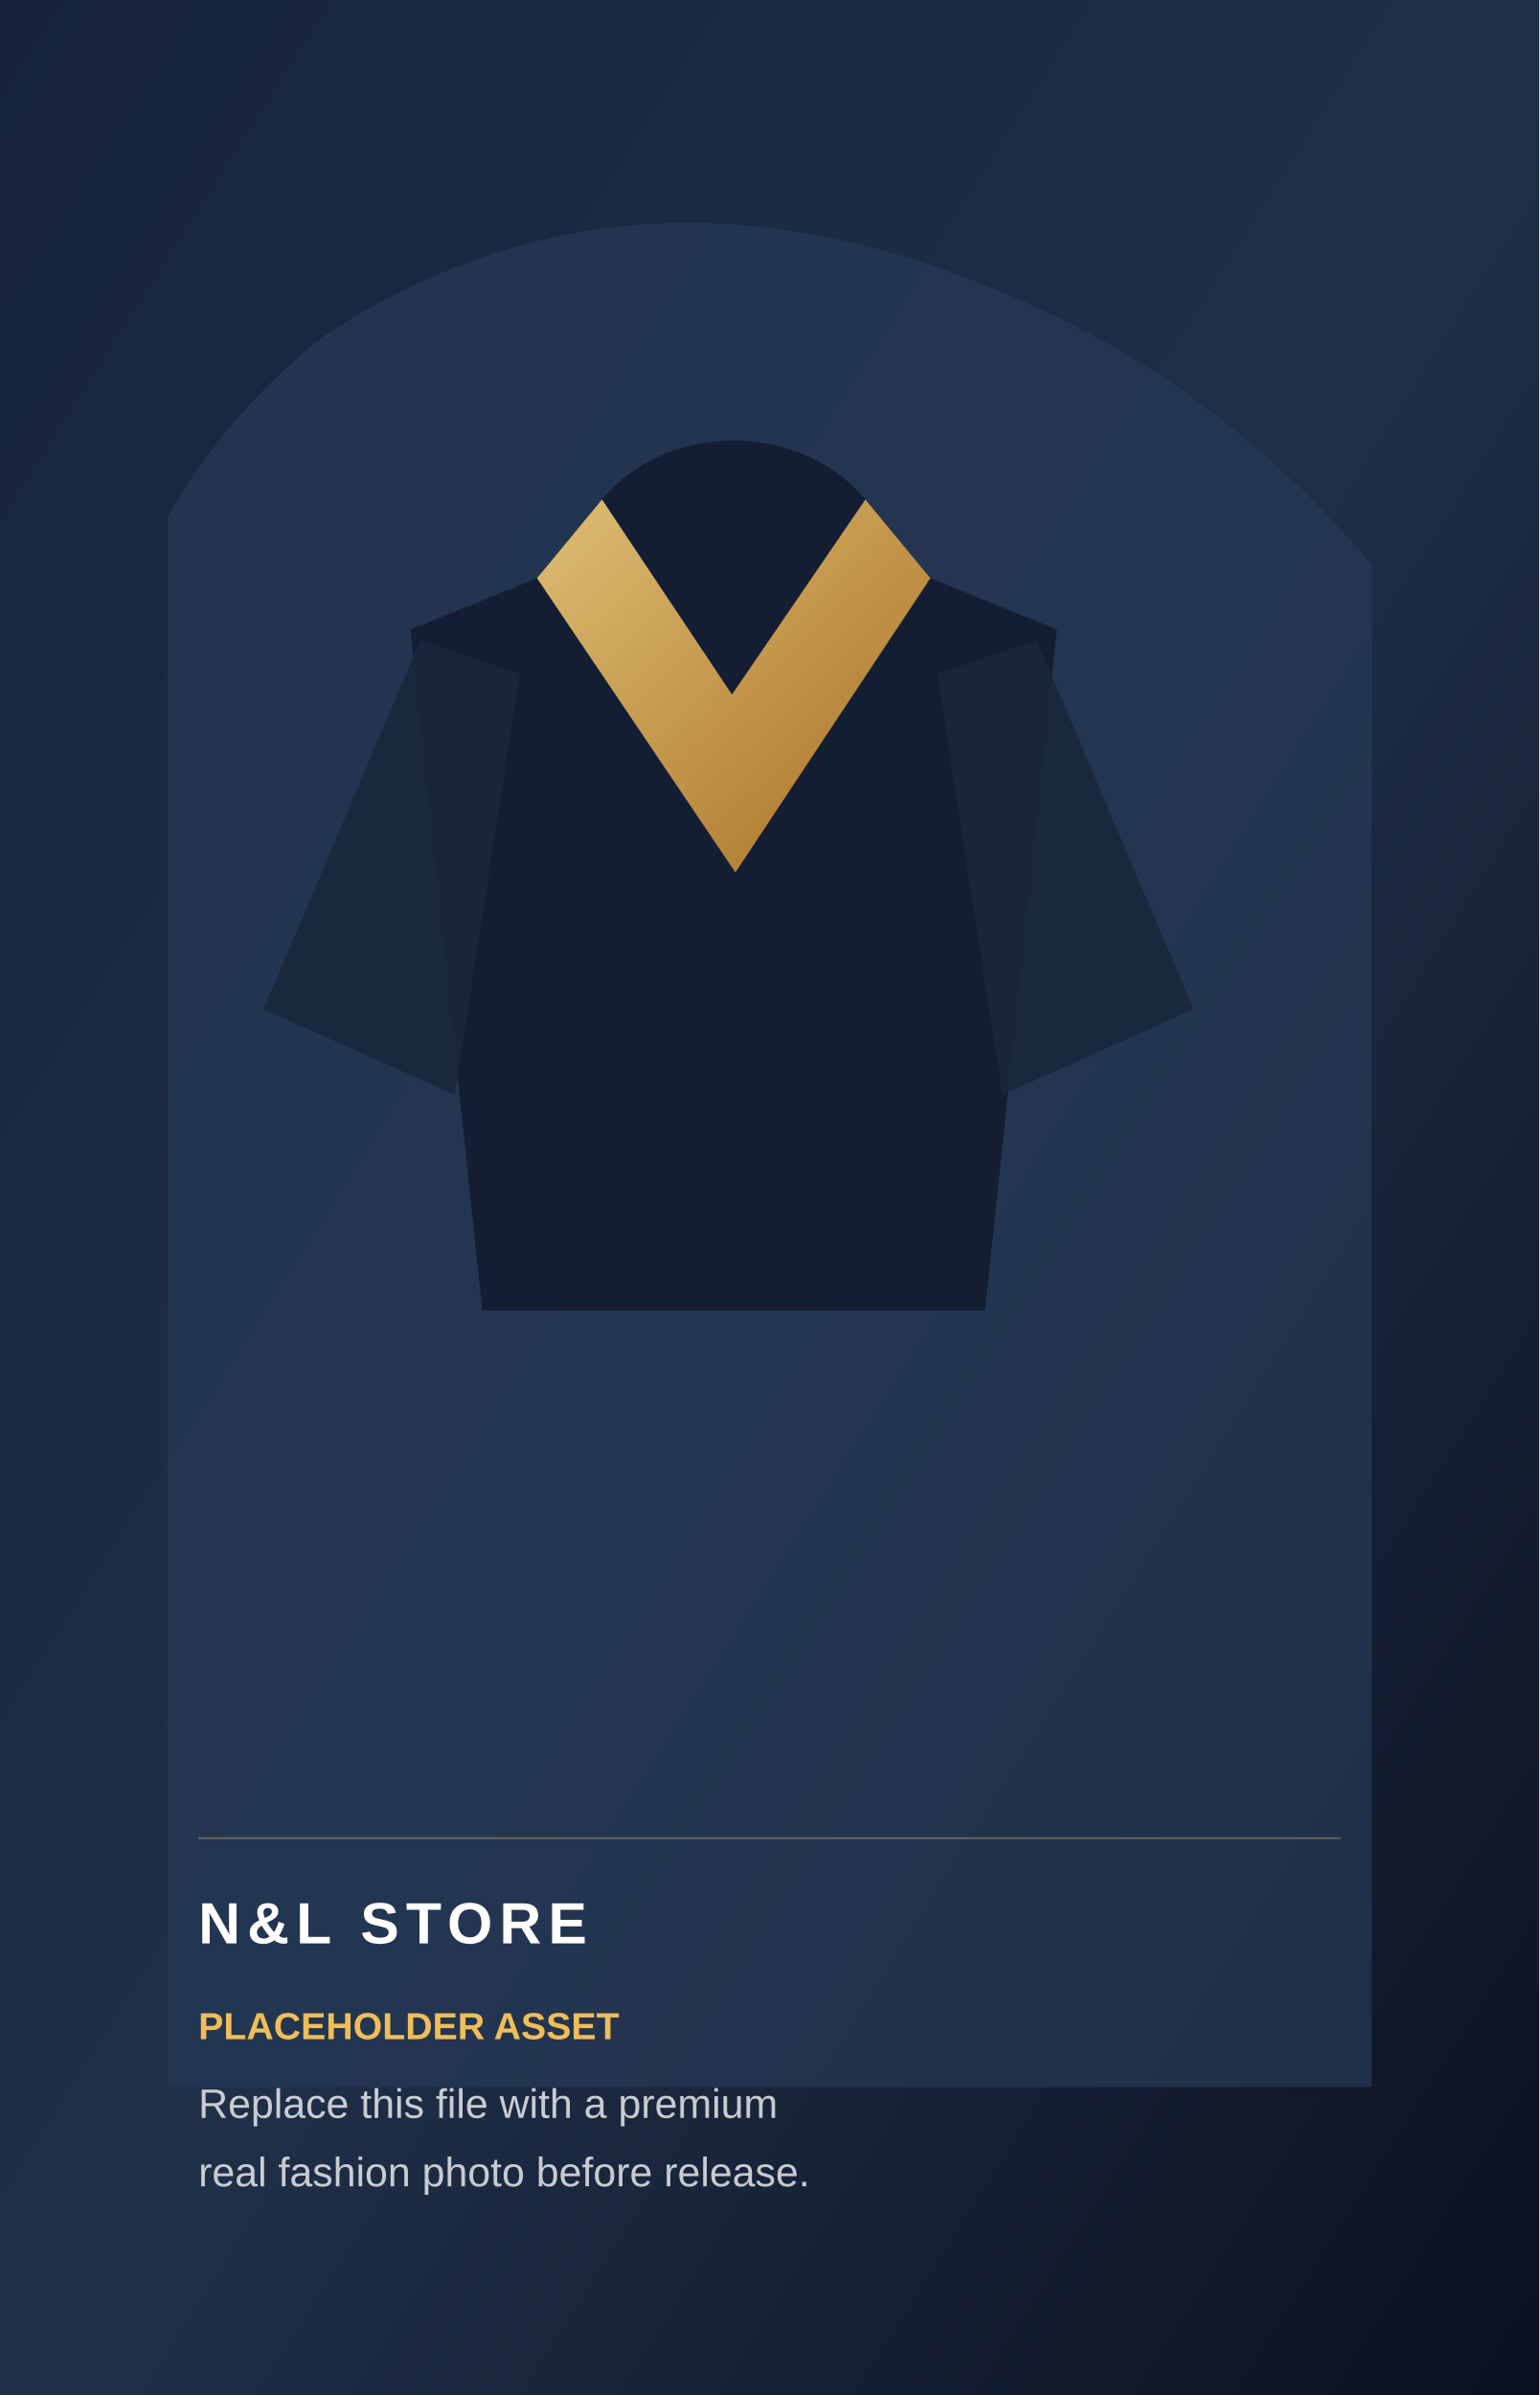
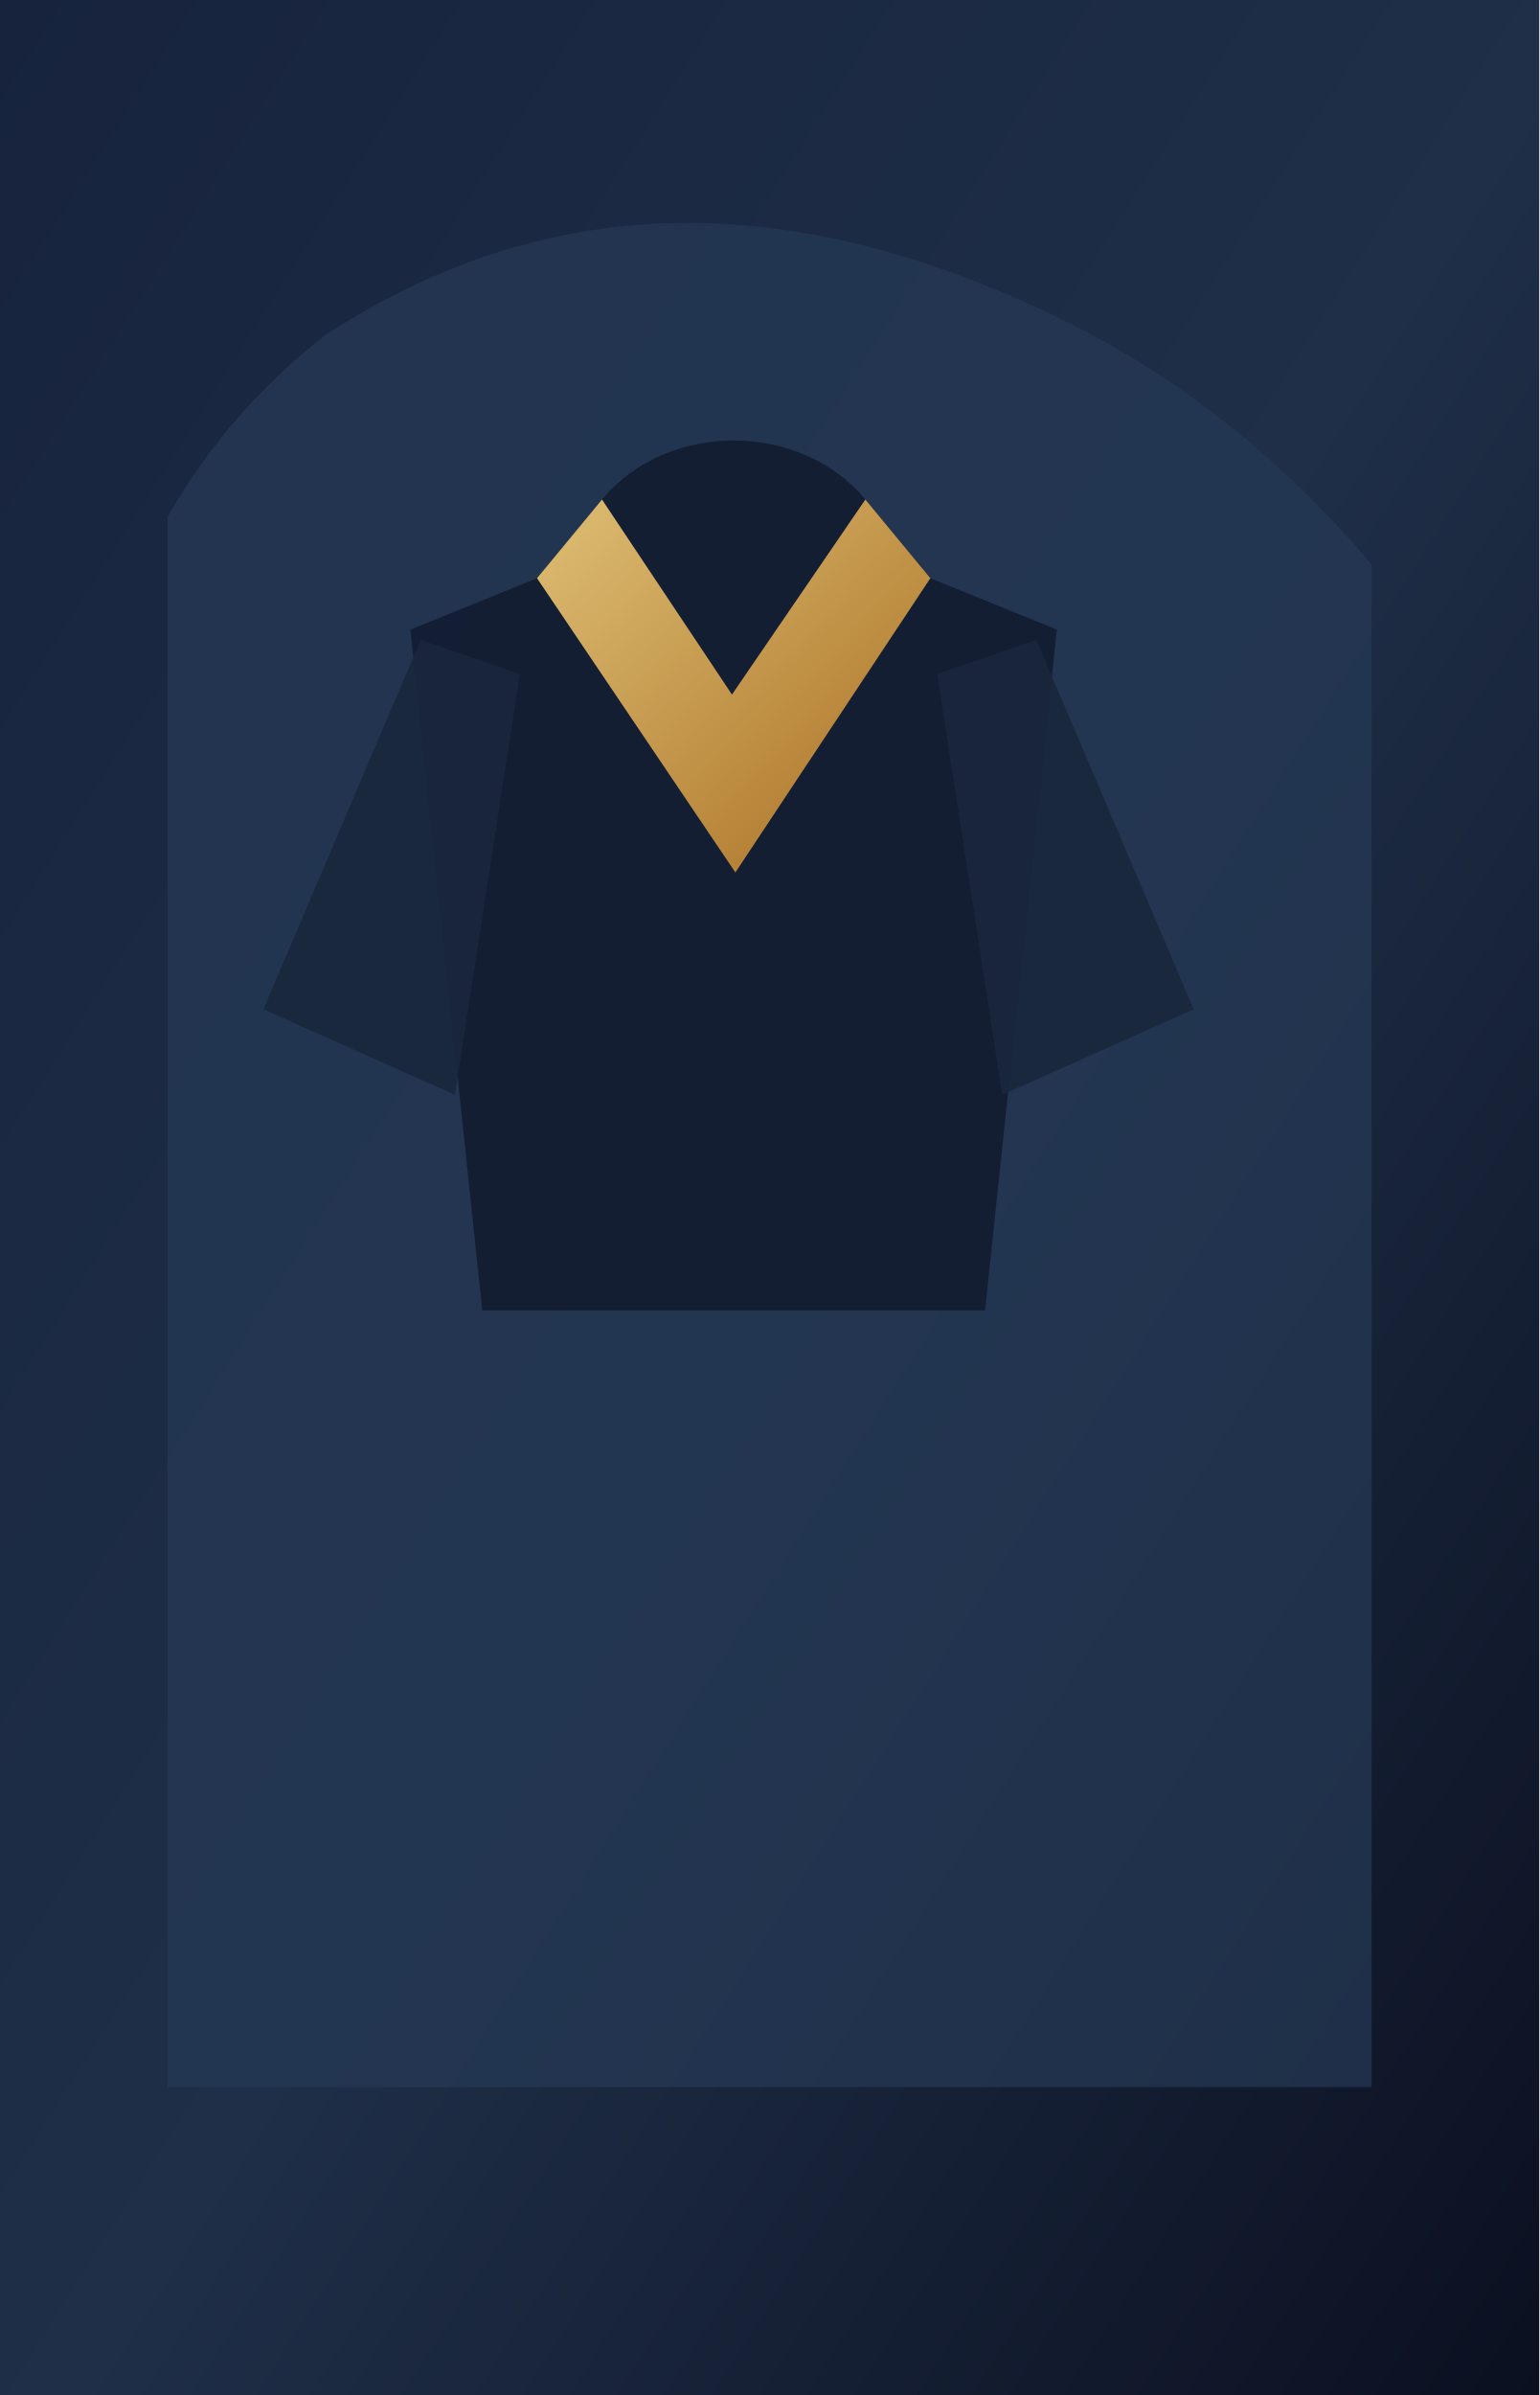
<svg xmlns="http://www.w3.org/2000/svg" viewBox="0 0 900 1400" role="img" aria-labelledby="title desc">
  <defs>
    <linearGradient id="bg" x1="0" y1="0" x2="1" y2="1">
      <stop offset="0" stop-color="#17233c" />
      <stop offset=".52" stop-color="#1f2f48" />
      <stop offset="1" stop-color="#0b1020" />
    </linearGradient>
    <linearGradient id="gold" x1="0" y1="0" x2="1" y2="1">
      <stop offset="0" stop-color="#f3cf7a" />
      <stop offset="1" stop-color="#b97822" />
    </linearGradient>
  </defs>
  <rect width="900" height="1400" fill="url(#bg)" />
  <path d="M190 196c132-86 268-82 408-20 82 36 148 88 204 154v890H98V302c24-42 55-77 92-106Z" fill="#253955" opacity=".7" />
  <path d="M352 292c38-46 116-46 154 0l38 46 74 30-42 398H282l-42-398 74-30 38-46Z" fill="#0f172a" opacity=".78" />
  <path d="M352 292l76 114 78-114 38 46-114 172-116-172 38-46Z" fill="url(#gold)" opacity=".9" />
  <path d="M246 374l-92 216 112 50 38-246-58-20Zm360 0 92 216-112 50-38-246 58-20Z" fill="#18263b" opacity=".86" />
-   <rect x="116" y="1074" width="668" height="1" fill="#f0bd59" opacity=".38" />
-   <text x="116" y="1136" fill="#fff" font-family="Arial, Helvetica, sans-serif" font-size="34" font-weight="700" letter-spacing="4">N&amp;L STORE</text>
-   <text x="116" y="1192" fill="#f0bd59" font-family="Arial, Helvetica, sans-serif" font-size="22" font-weight="600">PLACEHOLDER ASSET</text>
-   <text x="116" y="1238" fill="#ffffff" opacity=".76" font-family="Arial, Helvetica, sans-serif" font-size="24">Replace this file with a premium</text>
-   <text x="116" y="1278" fill="#ffffff" opacity=".76" font-family="Arial, Helvetica, sans-serif" font-size="24">real fashion photo before release.</text>
</svg>
